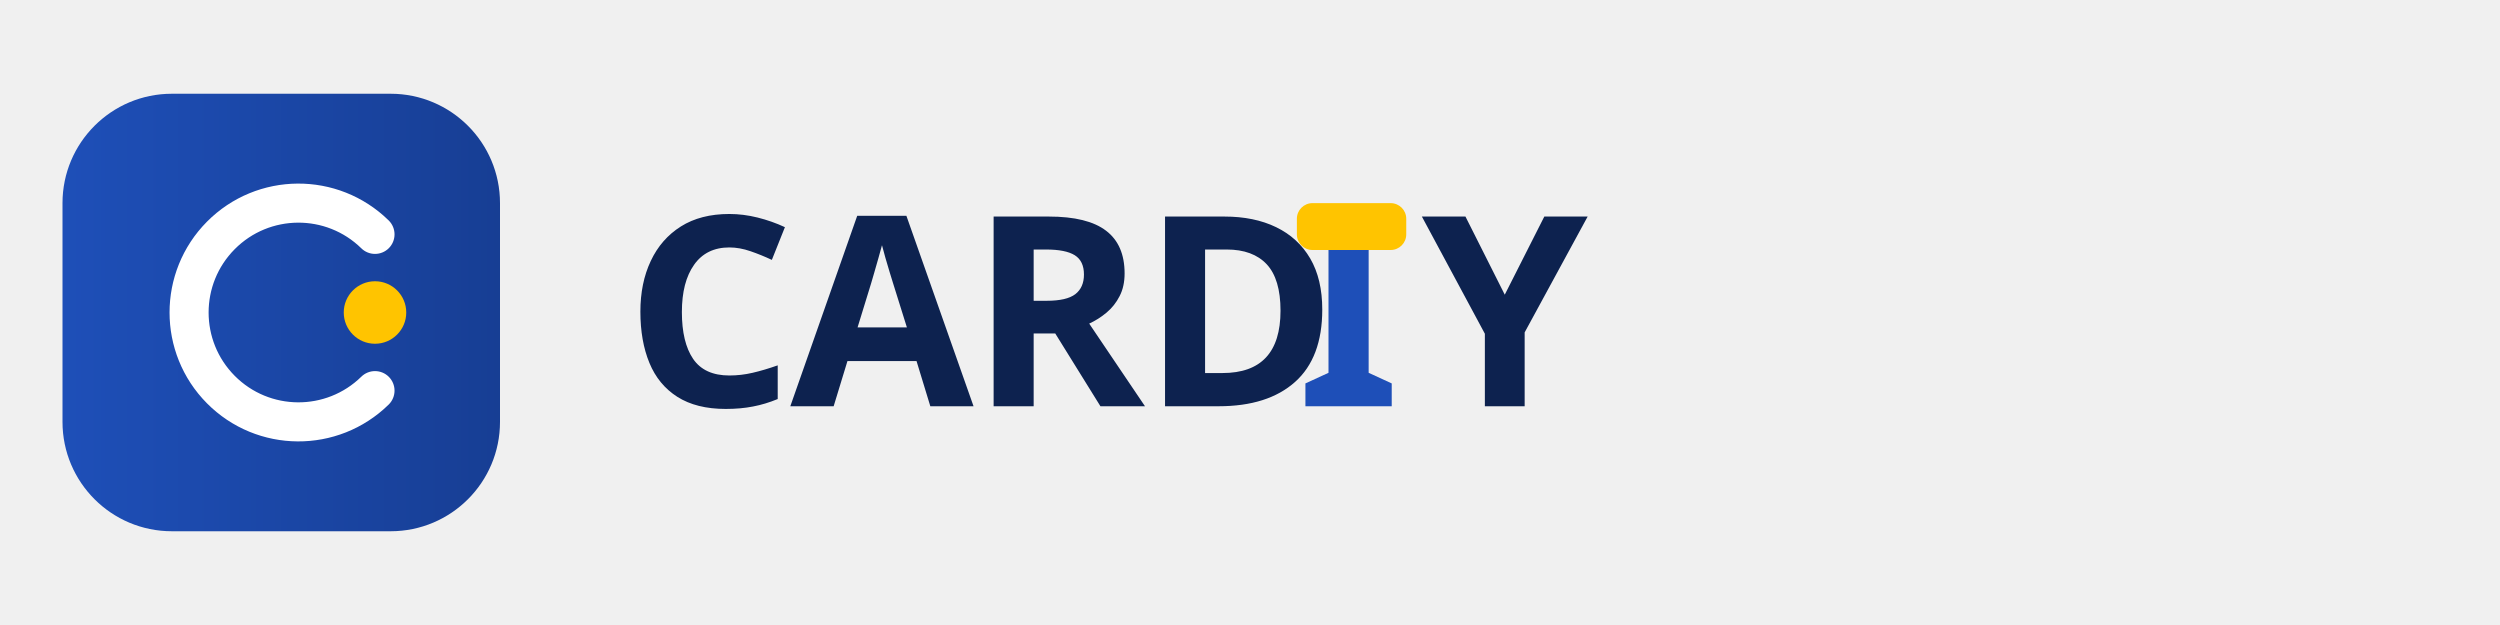
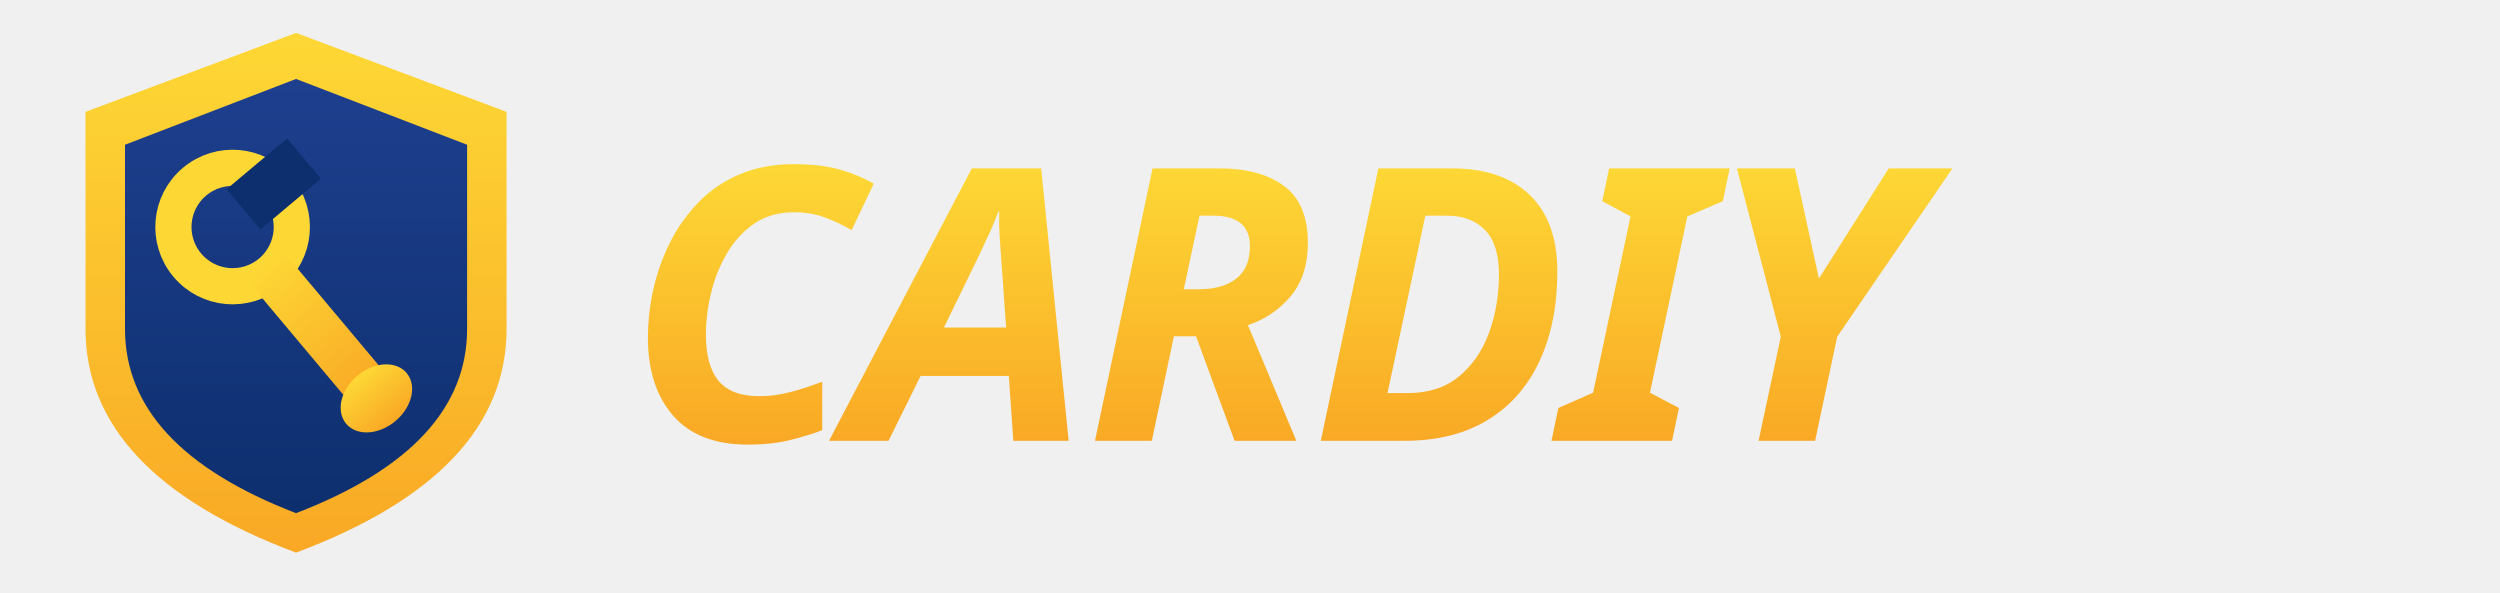
- <svg xmlns="http://www.w3.org/2000/svg" viewBox="0 0 320 80" role="img" aria-label="CARDIY logo">
+ <svg xmlns="http://www.w3.org/2000/svg" viewBox="0 0 380 90" role="img" aria-label="CARDIY logo">
  <defs>
-     <linearGradient id="cardiyGrad" x1="0" y1="0" x2="1" y2="0">
-       <stop offset="0" stop-color="#1E4FB8" />
-       <stop offset="1" stop-color="#173E94" />
+     <linearGradient id="shieldGrad" x1="0" y1="0" x2="0" y2="1">
+       <stop offset="0%" stop-color="#1E3F8E" />
+       <stop offset="100%" stop-color="#0D2F6E" />
+     </linearGradient>
+     <linearGradient id="goldGrad" x1="0" y1="0" x2="0" y2="1">
+       <stop offset="0%" stop-color="#FDD835" />
+       <stop offset="100%" stop-color="#F9A825" />
    </linearGradient>
  </defs>
-   <g transform="translate(8,12)">
-     <rect x="0" y="0" width="56" height="56" rx="14" fill="url(#cardiyGrad)" />
-     <path d="M40 18a14 14 0 1 0 0 20" fill="none" stroke="#FFFFFF" stroke-width="5" stroke-linecap="round" />
-     <circle cx="40" cy="28" r="4" fill="#FFC400" />
+   <path d="M45 5 L77 17 L77 50 Q77 72 45 84 Q13 72 13 50 L13 17 Z" fill="url(#goldGrad)" />
+   <path d="M45 12 L71 22 L71 50 Q71 68 45 78 Q19 68 19 50 L19 22 Z" fill="url(#shieldGrad)" />
+   <g transform="translate(45,46) rotate(-40)">
+     <circle cx="0" cy="-15" r="9" fill="none" stroke="#FDD835" stroke-width="5.5" />
+     <rect x="3" y="-20" width="12" height="8" fill="#0D2F6E" />
+     <rect x="-3.5" y="-8" width="7" height="26" rx="3" fill="url(#goldGrad)" />
+     <ellipse cx="0" cy="19" rx="6" ry="4.5" fill="url(#goldGrad)" />
  </g>
-   <g transform="translate(80,52)" font-family="Be Vietnam Pro, sans-serif" font-weight="800" font-size="34" letter-spacing="-0.5">
-     <text fill="#0D224F">CARD</text>
-     <text x="86" fill="#1E4FB8">I</text>
-     <text x="102" fill="#0D224F">Y</text>
-     <rect x="86" y="-26" width="14" height="6" fill="#FFC400" rx="2" />
-   </g>
+   <text x="95" y="67" font-family="'Arial Black','Franklin Gothic Heavy','Impact',sans-serif" font-size="58" font-weight="900" font-style="italic" fill="url(#goldGrad)" letter-spacing="-1">CARDIY</text>
</svg>
